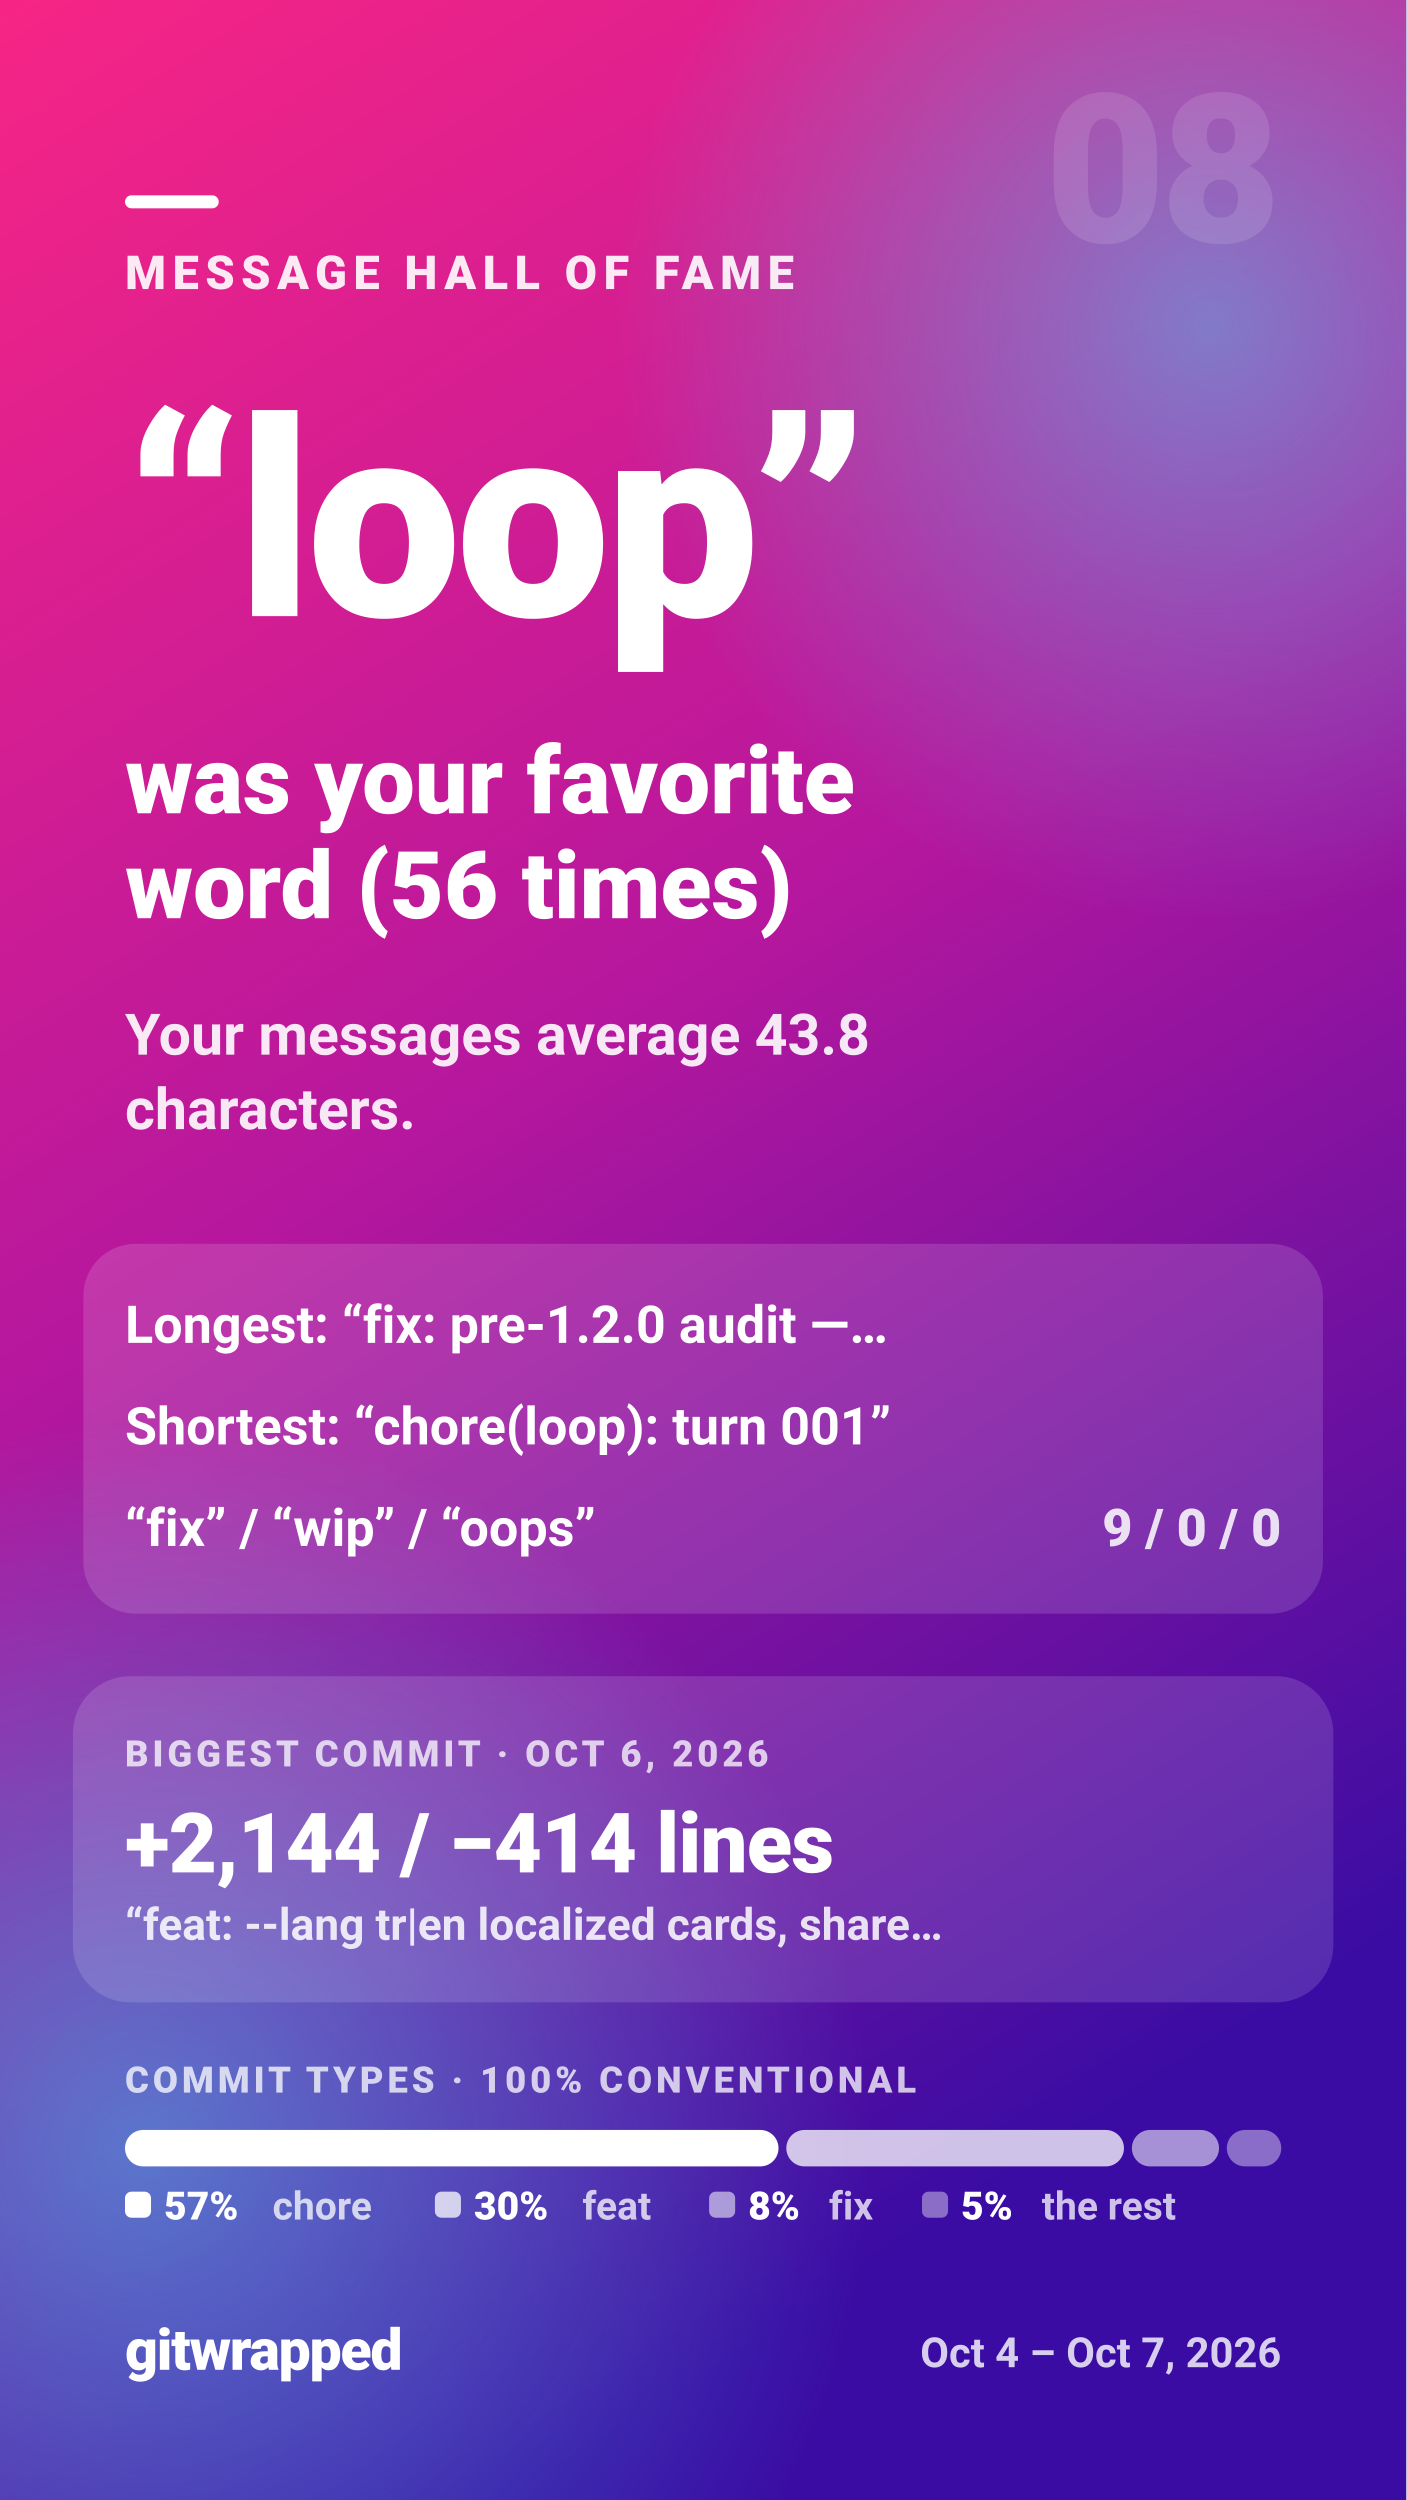
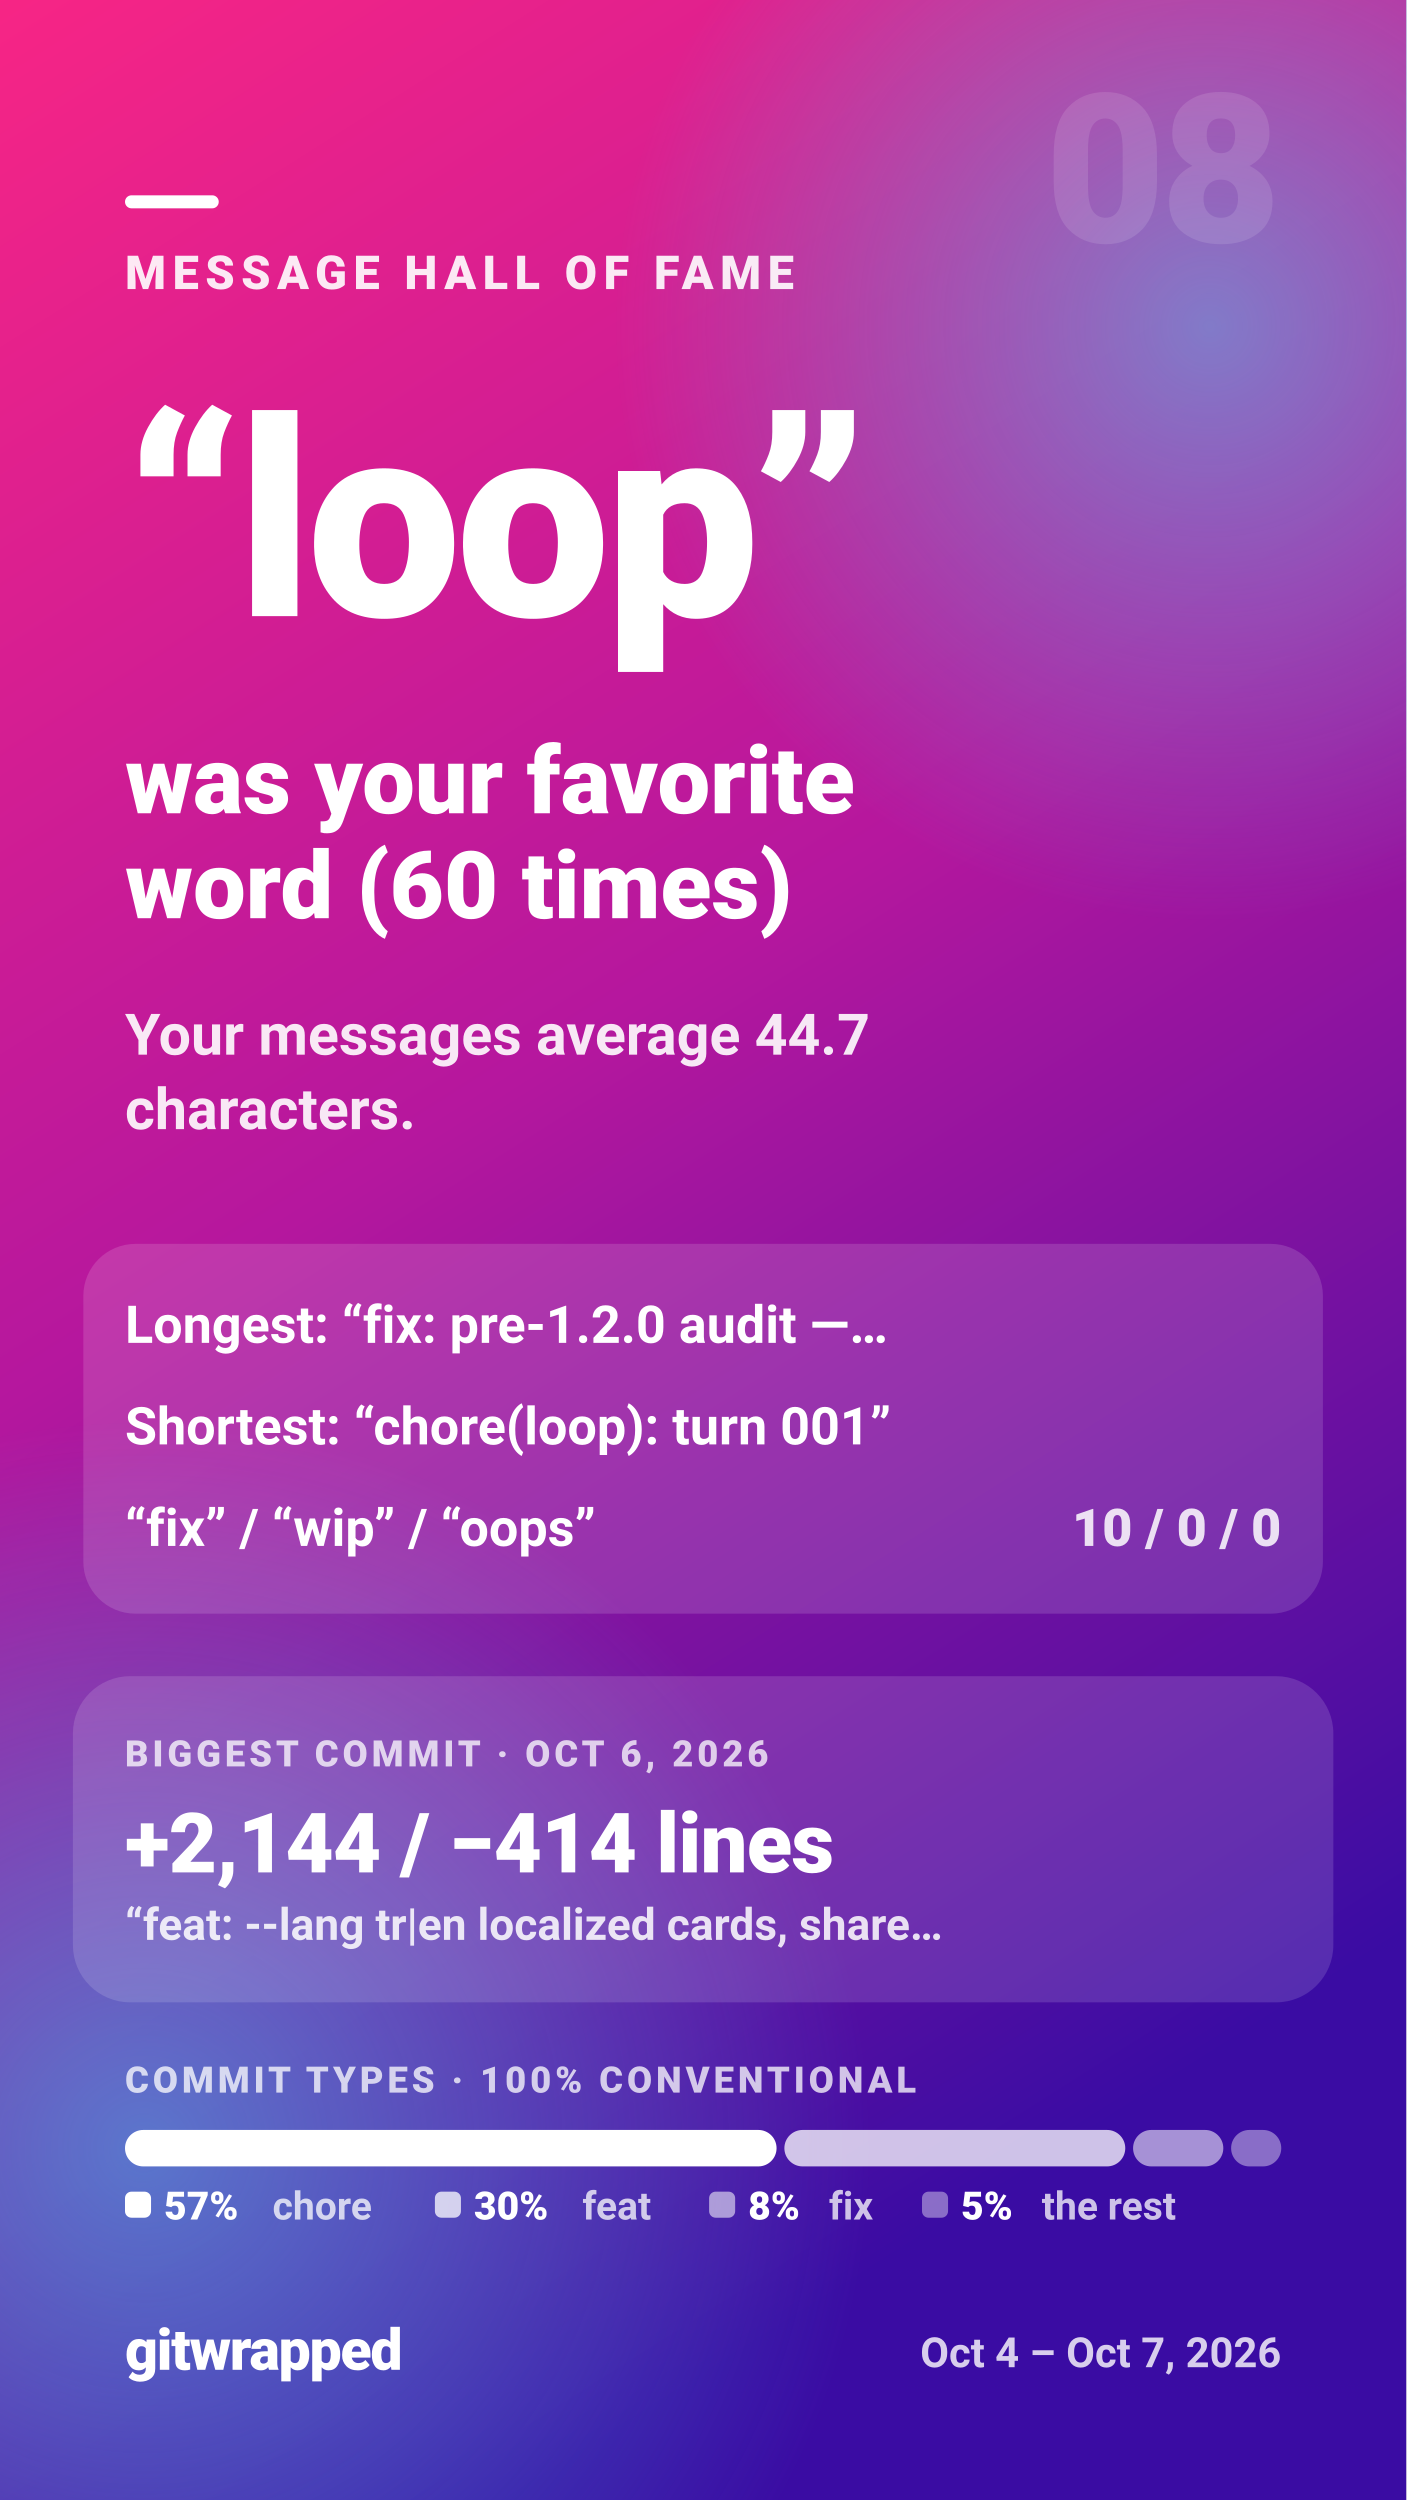
- <svg xmlns="http://www.w3.org/2000/svg" width="1080" height="1920" viewBox="0 0 1080 1920" role="img" aria-label="MESSAGE HALL OF FAME — “loop” — was your favorite word (56 times)">
+ <svg xmlns="http://www.w3.org/2000/svg" width="1080" height="1920" viewBox="0 0 1080 1920" role="img" aria-label="MESSAGE HALL OF FAME — “loop” — was your favorite word (60 times)">
  <defs>
    <linearGradient id="gw-messages-bg" x1="0" y1="0" x2="0.35" y2="1">
      <stop offset="0.00" stop-color="#f72585" />
      <stop offset="0.50" stop-color="#b5179e" />
      <stop offset="1.00" stop-color="#3a0ca3" />
    </linearGradient>
    <radialGradient id="gw-messages-glow">
      <stop offset="0" stop-color="#4cc9f0" stop-opacity="0.55" />
      <stop offset="1" stop-color="#4cc9f0" stop-opacity="0" />
    </radialGradient>
  </defs>
  <rect width="1080" height="1920" fill="url(#gw-messages-bg)" />
  <circle cx="930" cy="250" r="460" fill="url(#gw-messages-glow)" />
  <circle cx="110" cy="1650" r="560" fill="url(#gw-messages-glow)" />
  <g fill="#ffffff" font-family="system-ui, -apple-system, 'Segoe UI', Roboto, Helvetica, Arial, sans-serif">
    <text x="984" y="186" font-size="160" font-weight="900" fill-opacity="0.12" text-anchor="end" letter-spacing="-4">08</text>
    <rect x="96" y="150" width="72" height="10" rx="5" fill="#ffffff" />
    <text x="96" y="222" font-size="36" font-weight="800" fill-opacity="0.9" letter-spacing="5">MESSAGE HALL OF FAME</text>
    <text x="96" y="473.2" font-size="211" font-weight="900" letter-spacing="-4.2">“loop”</text>
    <text x="96" y="624.6" font-size="72" font-weight="800">was your favorite</text>
-     <text x="96" y="705.2" font-size="72" font-weight="800">word (56 times)</text>
-     <text x="96" y="810" font-size="44" font-weight="600" fill-opacity="0.9">Your messages average 43.8</text>
+     <text x="96" y="705.2" font-size="72" font-weight="800">word (60 times)</text>
+     <text x="96" y="810" font-size="44" font-weight="600" fill-opacity="0.9">Your messages average 44.7</text>
    <text x="96" y="867.2" font-size="44" font-weight="600" fill-opacity="0.9">characters.</text>
    <rect x="64" y="955.3" width="952" height="284" rx="40" fill="#ffffff" fill-opacity="0.14" />
    <text x="96" y="1031.3" font-size="40" font-weight="700">Longest: “fix: pre-1.2.0 audit —…</text>
    <text x="96" y="1109.3" font-size="40" font-weight="700">Shortest: “chore(loop): turn 001”</text>
    <text x="96" y="1187.3" font-size="40" font-weight="700">“fix” / “wip” / “oops”</text>
-     <text x="984" y="1187.3" font-size="40" font-weight="800" fill-opacity="0.85" text-anchor="end">9 / 0 / 0</text>
+     <text x="984" y="1187.3" font-size="40" font-weight="800" fill-opacity="0.85" text-anchor="end">10 / 0 / 0</text>
    <rect x="56" y="1287.3" width="968" height="250.5" rx="44" fill="#ffffff" fill-opacity="0.14" />
    <text x="96" y="1356.6" font-size="28" font-weight="800" fill-opacity="0.75" letter-spacing="3">BIGGEST COMMIT · OCT 6, 2026</text>
    <text x="96" y="1438" font-size="64" font-weight="900" letter-spacing="-0.6">+2,144 / −414 lines</text>
    <text x="96" y="1489.8" font-size="34" font-weight="700" fill-opacity="0.85">“feat: --lang tr|en localized cards, share…</text>
    <text x="96" y="1607.1" font-size="28" font-weight="800" fill-opacity="0.75" letter-spacing="3">COMMIT TYPES · 100% CONVENTIONAL</text>
-     <rect x="96" y="1635.8" width="501.9" height="28" rx="14" />
-     <rect x="603.9" y="1635.8" width="259.3" height="28" rx="14" fill-opacity="0.75" />
-     <rect x="869.3" y="1635.8" width="66.9" height="28" rx="14" fill-opacity="0.55" />
-     <rect x="942.2" y="1635.8" width="41.8" height="28" rx="14" fill-opacity="0.4" />
+     <rect x="96" y="1635.8" width="500.4" height="28" rx="14" />
+     <rect x="602.4" y="1635.8" width="261.8" height="28" rx="14" fill-opacity="0.75" />
+     <rect x="870.2" y="1635.8" width="69.3" height="28" rx="14" fill-opacity="0.55" />
+     <rect x="945.5" y="1635.8" width="38.5" height="28" rx="14" fill-opacity="0.4" />
    <g>
      <rect x="96" y="1683.2" width="20" height="20" rx="5" />
      <text x="126" y="1704.6" font-size="30" font-weight="900">57%</text>
      <text x="209.3" y="1704.6" font-size="30" font-weight="700" fill-opacity="0.75">chore</text>
    </g>
    <g>
      <rect x="334" y="1683.2" width="20" height="20" rx="5" fill-opacity="0.75" />
      <text x="364" y="1704.6" font-size="30" font-weight="900">30%</text>
      <text x="447.3" y="1704.6" font-size="30" font-weight="700" fill-opacity="0.75">feat</text>
    </g>
    <g>
      <rect x="544.6" y="1683.2" width="20" height="20" rx="5" fill-opacity="0.55" />
      <text x="574.6" y="1704.6" font-size="30" font-weight="900">8%</text>
      <text x="636.6" y="1704.6" font-size="30" font-weight="700" fill-opacity="0.75">fix</text>
    </g>
    <g>
      <rect x="708.1" y="1683.2" width="20" height="20" rx="5" fill-opacity="0.4" />
      <text x="738.1" y="1704.6" font-size="30" font-weight="900">5%</text>
      <text x="800.1" y="1704.6" font-size="30" font-weight="700" fill-opacity="0.75">the rest</text>
    </g>
    <text x="96" y="1820" font-size="44" font-weight="900" letter-spacing="-1">gitwrapped</text>
    <text x="984" y="1818" font-size="32" font-weight="600" fill-opacity="0.8" text-anchor="end">Oct 4 – Oct 7, 2026</text>
  </g>
</svg>
